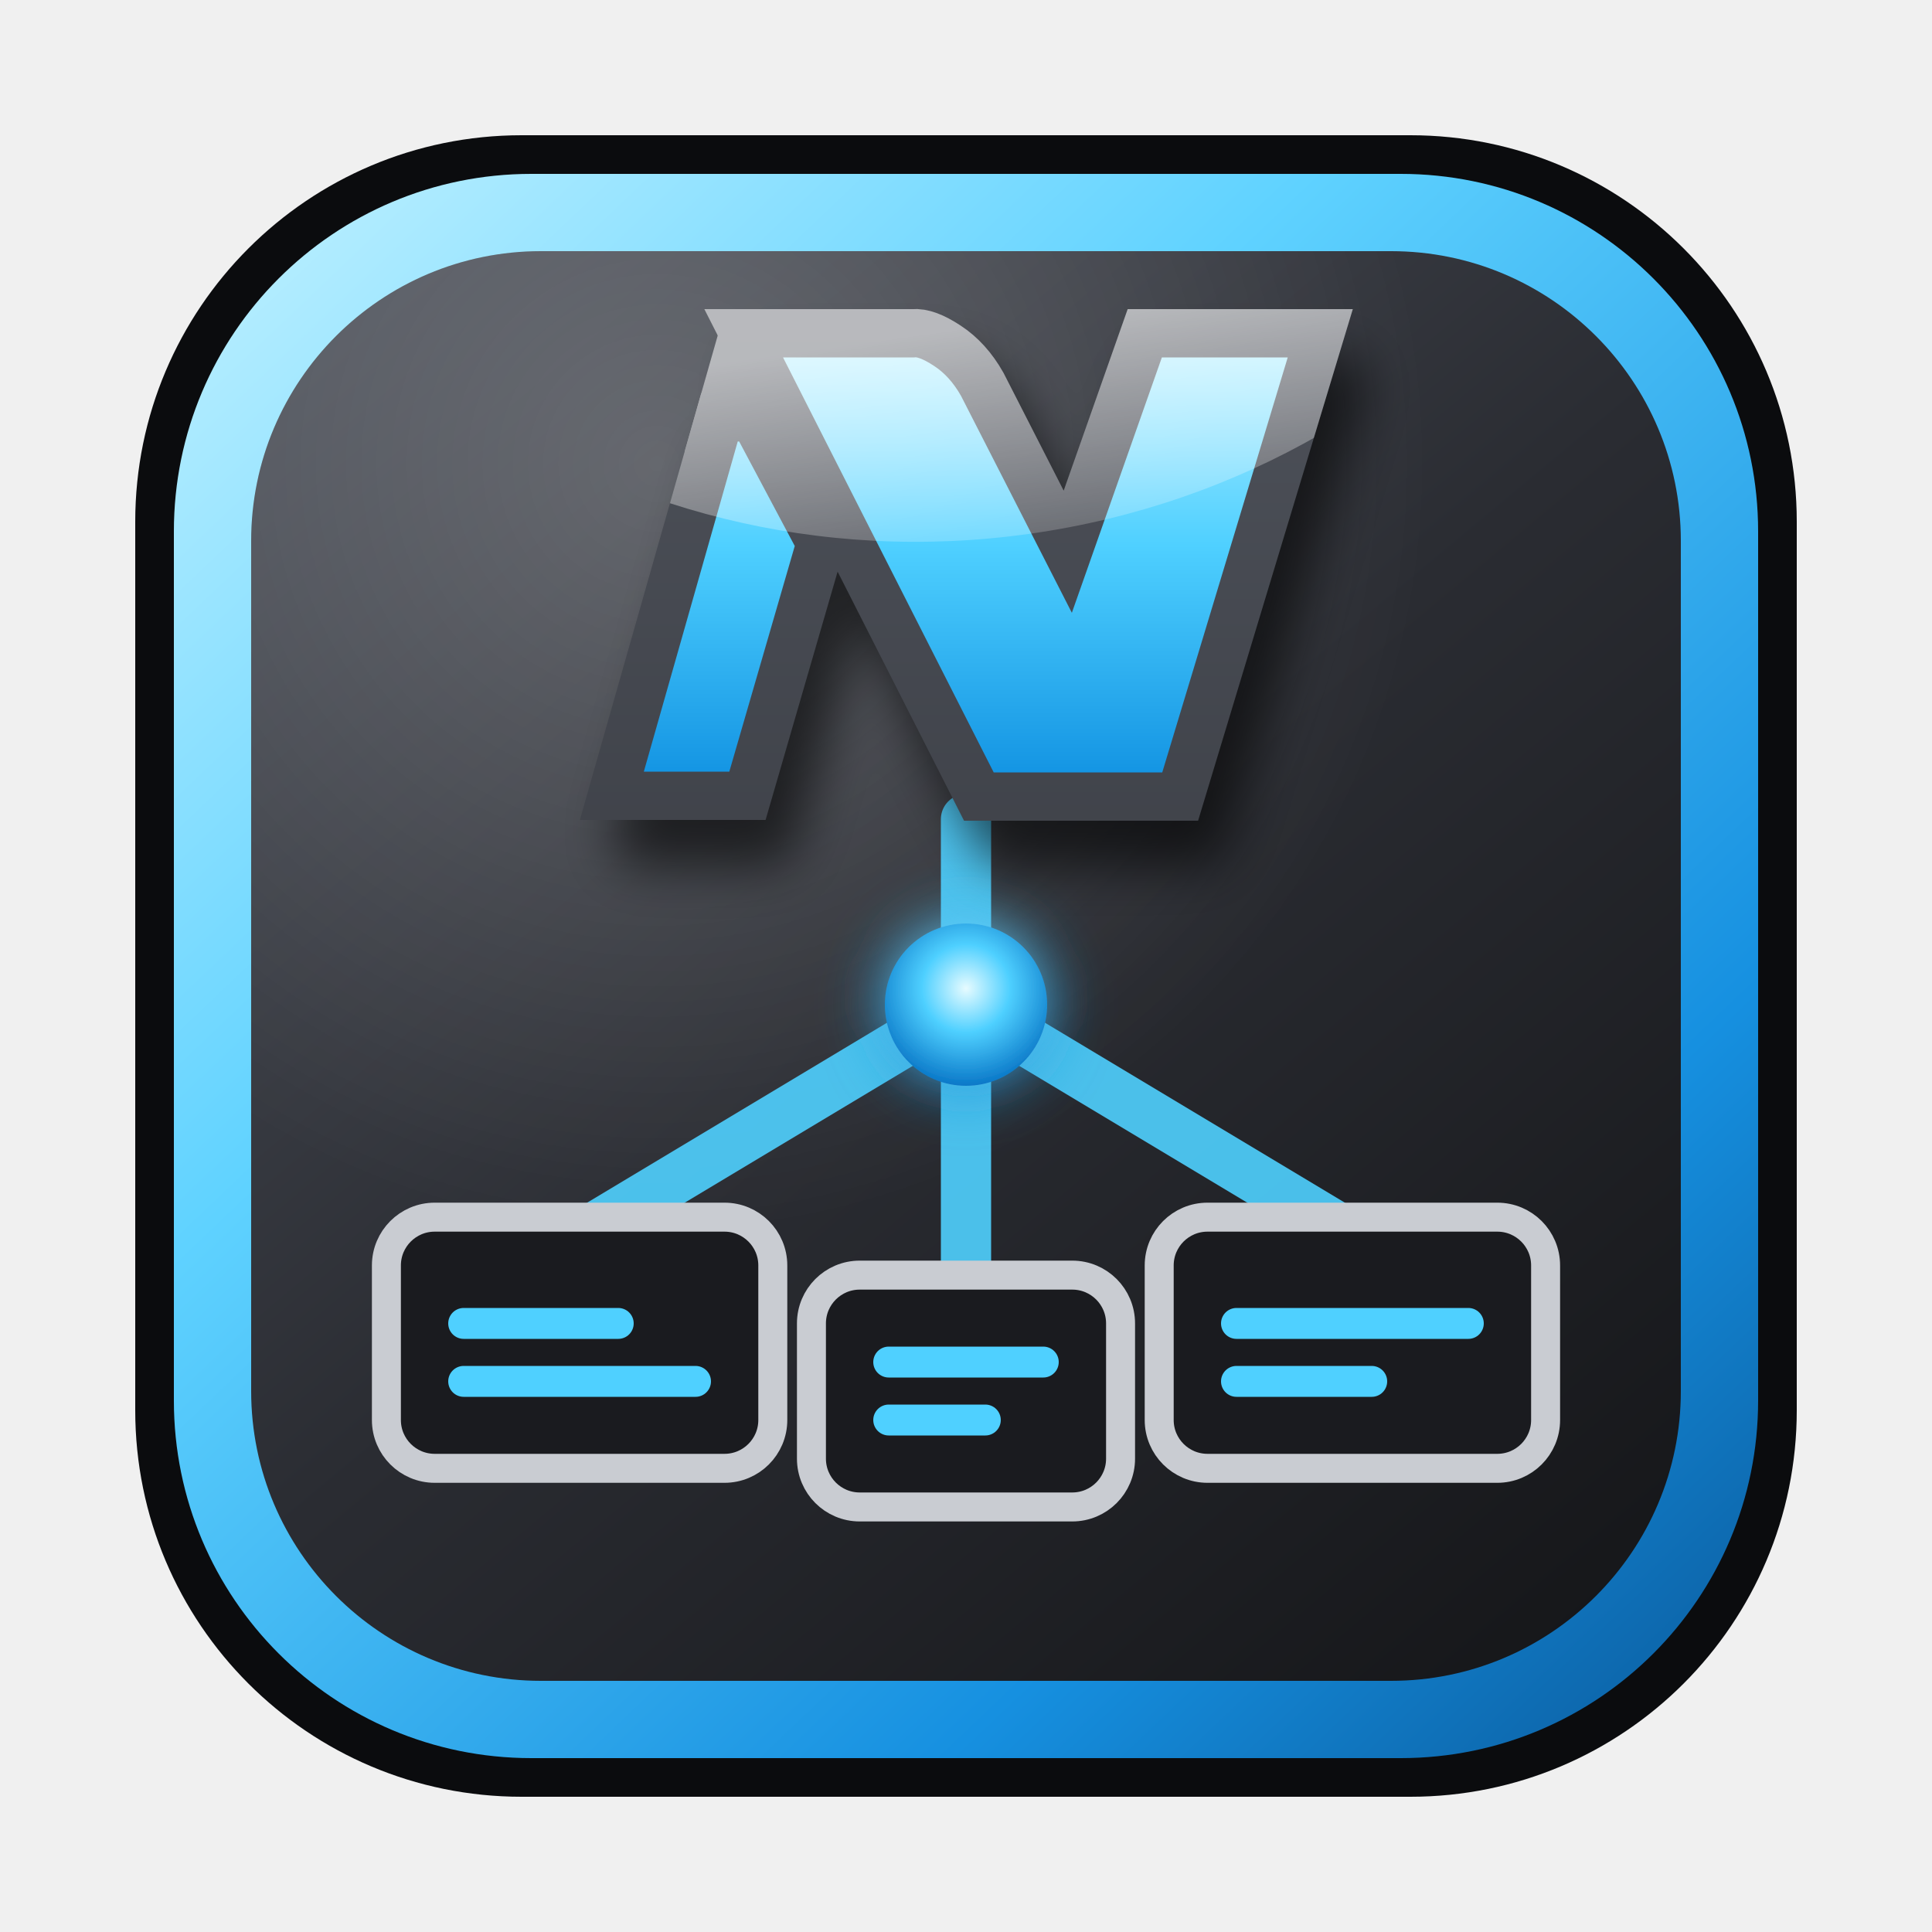
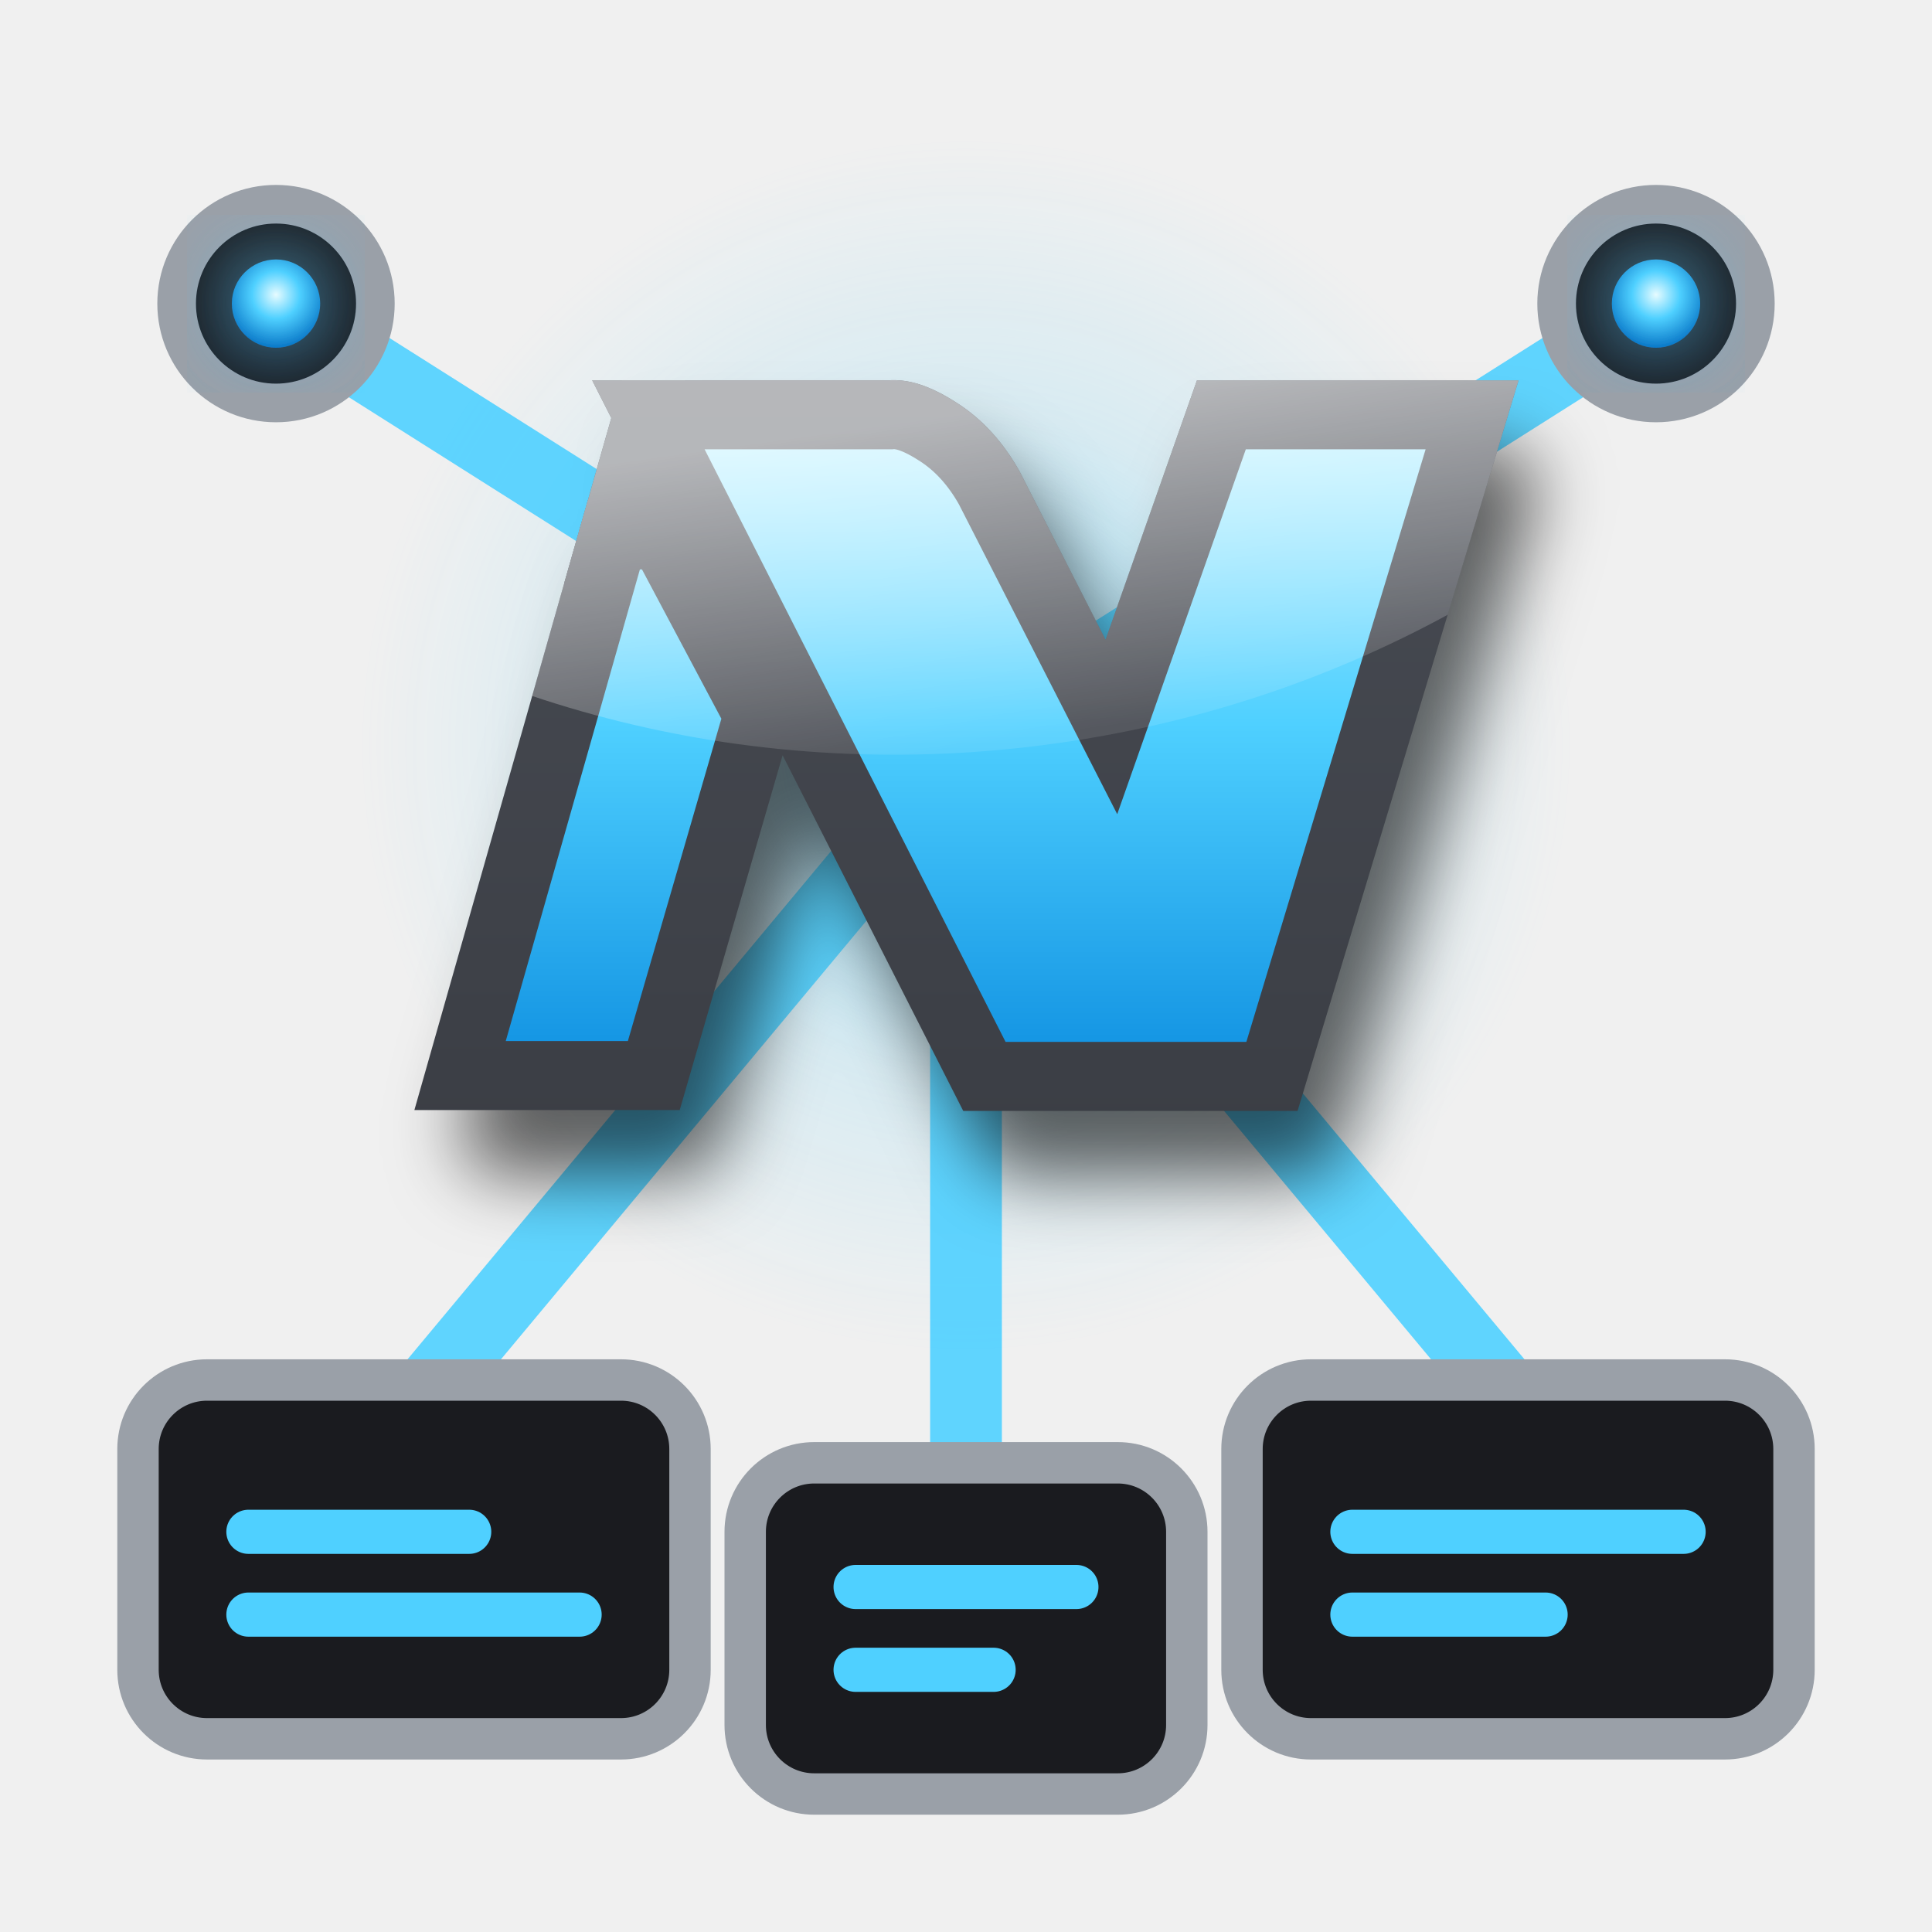
- <svg xmlns="http://www.w3.org/2000/svg" viewBox="0 0 100 100" role="img" aria-label="NINA">
+ <svg xmlns="http://www.w3.org/2000/svg" viewBox="15 13 70 70" role="img" aria-label="NINA">
  <defs>
    <linearGradient id="rand" x1="10" y1="8" x2="90" y2="92" gradientUnits="userSpaceOnUse">
      <stop offset="0" stop-color="#c4f2ff" />
      <stop offset=".35" stop-color="#5fd2ff" />
      <stop offset=".75" stop-color="#1690e0" />
      <stop offset="1" stop-color="#0a5a9c" />
    </linearGradient>
    <linearGradient id="feld" x1="20" y1="14" x2="80" y2="86" gradientUnits="userSpaceOnUse">
      <stop offset="0" stop-color="#4a4e57" />
      <stop offset=".5" stop-color="#2a2c32" />
      <stop offset="1" stop-color="#16171a" />
    </linearGradient>
    <radialGradient id="licht" cx="34" cy="24" r="40" gradientUnits="userSpaceOnUse">
      <stop offset="0" stop-color="#fff" stop-opacity=".2" />
      <stop offset="1" stop-color="#fff" stop-opacity="0" />
    </radialGradient>
    <radialGradient id="led" cx="50%" cy="40%" r="60%">
      <stop offset="0" stop-color="#e6fbff" />
      <stop offset=".45" stop-color="#4fd0ff" />
      <stop offset="1" stop-color="#0a78c8" />
    </radialGradient>
    <filter id="glow" x="-50%" y="-50%" width="200%" height="200%">
      <feGaussianBlur stdDeviation="1.6" result="b" />
      <feMerge>
        <feMergeNode in="b" />
        <feMergeNode in="SourceGraphic" />
      </feMerge>
    </filter>
    <linearGradient id="anthrazit" x1="0" y1="0" x2="0" y2="100" gradientUnits="userSpaceOnUse">
      <stop offset="0" stop-color="#555962" />
      <stop offset="1" stop-color="#25272c" />
    </linearGradient>
-     <linearGradient id="seele" x1="0" y1="17" x2="0" y2="41" gradientUnits="userSpaceOnUse">
+     <linearGradient id="seele" x1="0" y1="28" x2="0" y2="52" gradientUnits="userSpaceOnUse">
      <stop offset="0" stop-color="#b8f0ff" />
      <stop offset=".45" stop-color="#4fd0ff" />
      <stop offset="1" stop-color="#0d8ee0" />
    </linearGradient>
-     <linearGradient id="nspiegel" x1="0" y1="17" x2="0" y2="31" gradientUnits="userSpaceOnUse">
+     <linearGradient id="nspiegel" x1="0" y1="28" x2="0" y2="40" gradientUnits="userSpaceOnUse">
      <stop offset="0" stop-color="#fff" stop-opacity=".6" />
      <stop offset="1" stop-color="#fff" stop-opacity=".1" />
    </linearGradient>
-     <path id="n" d="M38.50 40.94L32.00 40.94L37.43 21.85L38.86 21.85L42.21 28.15ZM50.62 20.01L55.31 29.19L59.43 17.50L68.00 17.50L60.90 40.98L50.82 40.98L38.90 17.50L47.27 17.50Q47.87 17.43 48.89 18.10Q49.92 18.77 50.62 20.01Z" />
-     <path id="nf" d="M37.43 21.85L38.67 17.50L38.90 17.50L41.11 21.85Z" />
+     <radialGradient id="halo" cx="50" cy="40" r="22" gradientUnits="userSpaceOnUse">
+       <stop offset="0" stop-color="#4fd0ff" stop-opacity=".55" />
+       <stop offset=".55" stop-color="#4fd0ff" stop-opacity=".15" />
+       <stop offset="1" stop-color="#4fd0ff" stop-opacity="0" />
+     </radialGradient>
+     <path id="n" d="M38.50 51.72L32.00 51.72L37.43 32.63L38.86 32.63L42.21 38.93ZM50.62 30.79L55.31 39.97L59.43 28.28L68.00 28.28L60.90 51.75L50.82 51.75L38.90 28.28L47.27 28.28Q47.87 28.21 48.89 28.88Q49.92 29.55 50.62 30.79Z" />
+     <path id="nf" d="M37.43 32.63L38.67 28.28L38.90 28.28L41.11 32.63Z" />
    <mask id="nkern" maskUnits="userSpaceOnUse" x="0" y="0" width="100" height="100">
      <use href="#n" fill="#fff" stroke="#000" stroke-width="2" stroke-linejoin="miter" />
    </mask>
    <mask id="nform" maskUnits="userSpaceOnUse" x="0" y="0" width="100" height="100">
      <use href="#n" fill="#fff" stroke="#fff" stroke-width="3" stroke-linejoin="miter" />
      <use href="#nf" fill="#fff" stroke="#fff" stroke-width="3" />
    </mask>
    <filter id="nschatten" filterUnits="userSpaceOnUse" x="0" y="0" width="100" height="100">
      <feGaussianBlur stdDeviation="1.3" />
    </filter>
  </defs>
-   <rect x="7" y="7" width="86" height="86" rx="20" fill="#0b0c0e" />
-   <rect x="9" y="9" width="82" height="82" rx="18.5" fill="url(#rand)" />
-   <rect x="13" y="13" width="74" height="74" rx="15" fill="url(#feld)" />
-   <rect x="13" y="13" width="74" height="74" rx="15" fill="url(#licht)" />
+   <circle cx="50" cy="40" r="22" fill="url(#halo)" />
  <g stroke="#4fd0ff" stroke-width="2.6" stroke-linecap="round" fill="none" opacity=".9">
-     <path d="M50 42.4V52M50 52L30 64M50 52L50 66M50 52L70 64" />
+     <path d="M50 40L30 64M50 40L50 66M50 40L70 64M50 40L25.5 24.5M50 40L74.5 24.5" />
  </g>
-   <circle cx="50" cy="52" r="4.2" fill="url(#led)" filter="url(#glow)" />
+   <circle cx="25" cy="24" r="3.6" fill="#1a1b1f" stroke="#9aa0a8" stroke-width="1.4" />
+   <circle cx="25" cy="24" r="1.6" fill="url(#led)" filter="url(#glow)" />
+   <circle cx="75" cy="24" r="3.6" fill="#1a1b1f" stroke="#9aa0a8" stroke-width="1.4" />
+   <circle cx="75" cy="24" r="1.6" fill="url(#led)" filter="url(#glow)" />
  <use href="#n" fill="#000" stroke="#000" stroke-width="3" stroke-linejoin="round" opacity=".6" transform="translate(1.2 2.4)" filter="url(#nschatten)" />
  <use href="#n" fill="url(#anthrazit)" stroke="url(#anthrazit)" stroke-width="3" stroke-linejoin="miter" />
  <use href="#nf" fill="url(#anthrazit)" stroke="url(#anthrazit)" stroke-width="3" stroke-linejoin="miter" />
  <g mask="url(#nkern)">
    <use href="#n" fill="#00508f" />
    <use href="#n" fill="url(#seele)" transform="translate(0 .4)" />
  </g>
  <g mask="url(#nform)">
-     <ellipse cx="48" cy="-10" rx="40" ry="38" transform="rotate(-8 48 -10)" fill="url(#nspiegel)" />
+     <ellipse cx="48" cy="2.3" rx="40" ry="38" transform="rotate(-8 48 2.3)" fill="url(#nspiegel)" />
  </g>
-   <g fill="#1a1b1f" stroke="#c9ccd2" stroke-width="1.5">
+   <g fill="#1a1b1f" stroke="#9aa0a8" stroke-width="1.5">
    <rect x="20" y="63" width="20" height="13" rx="2.5" />
    <rect x="42" y="66" width="16" height="12" rx="2.5" />
    <rect x="60" y="63" width="20" height="13" rx="2.5" />
  </g>
  <g stroke="#4fd0ff" stroke-width="1.6" stroke-linecap="round">
    <path d="M24 68.5h8M24 71.5h12M46 70.5h8M46 73.5h5M64 68.5h12M64 71.5h7" />
  </g>
</svg>
